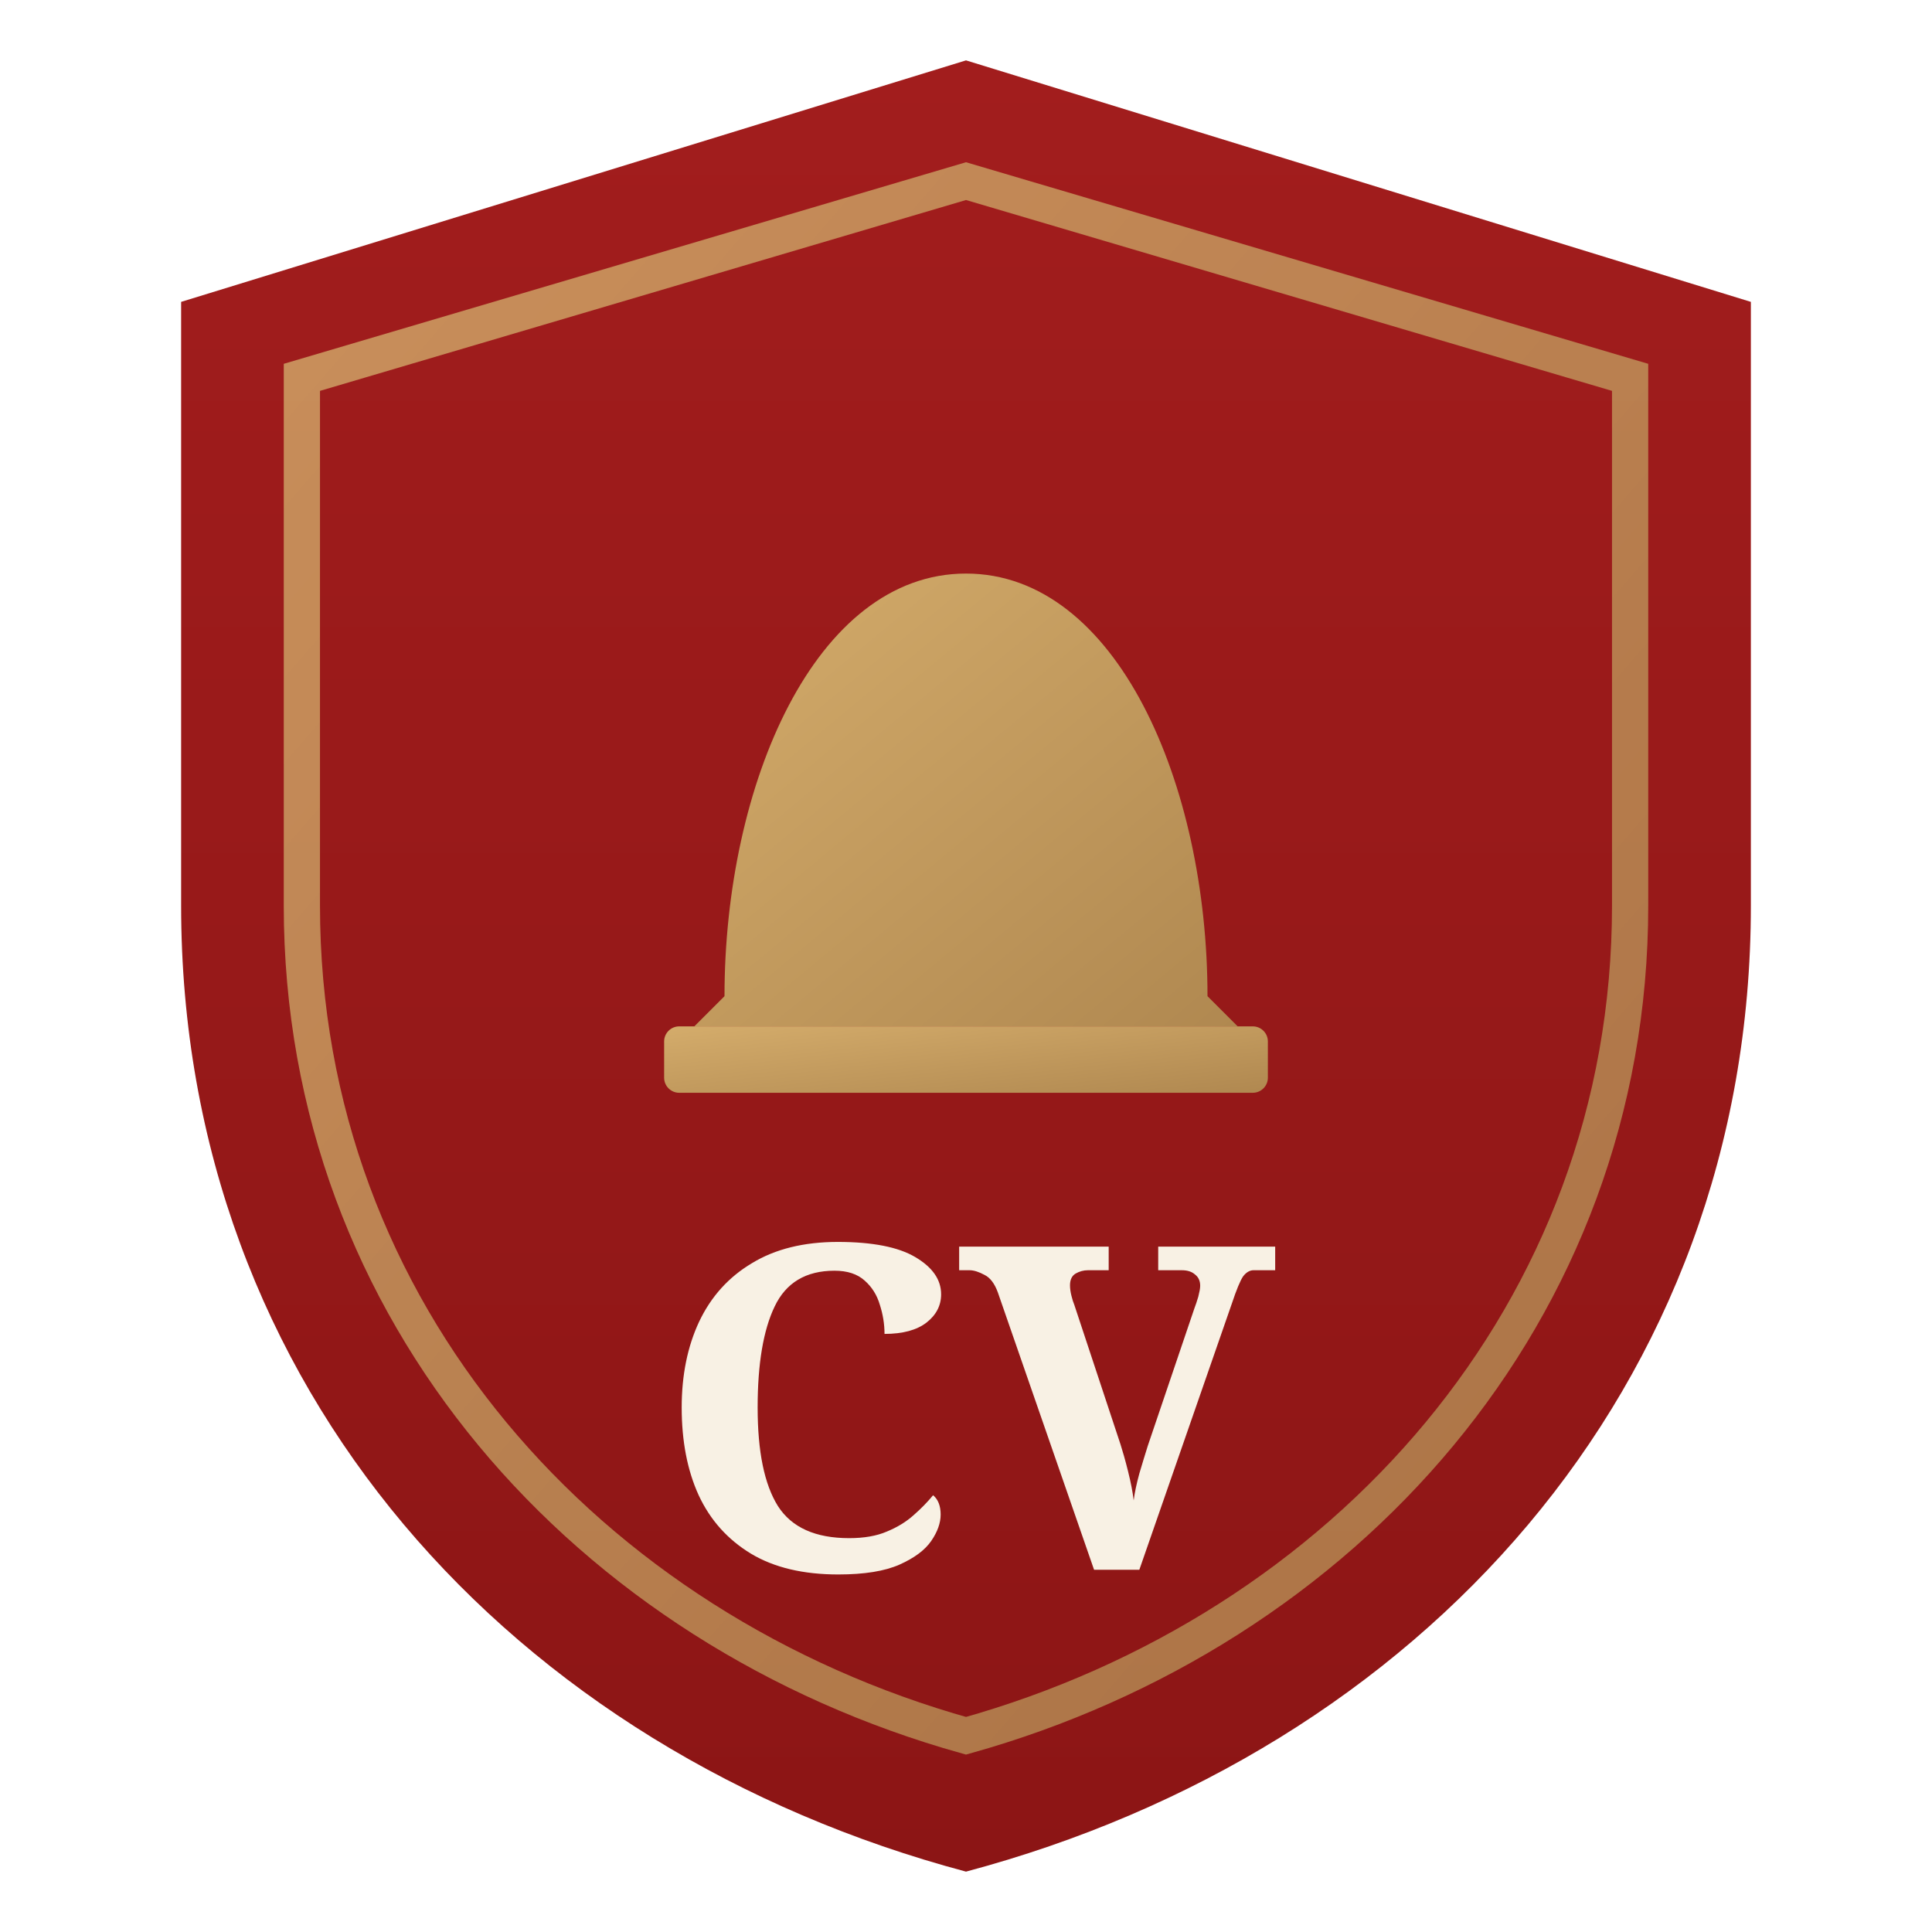
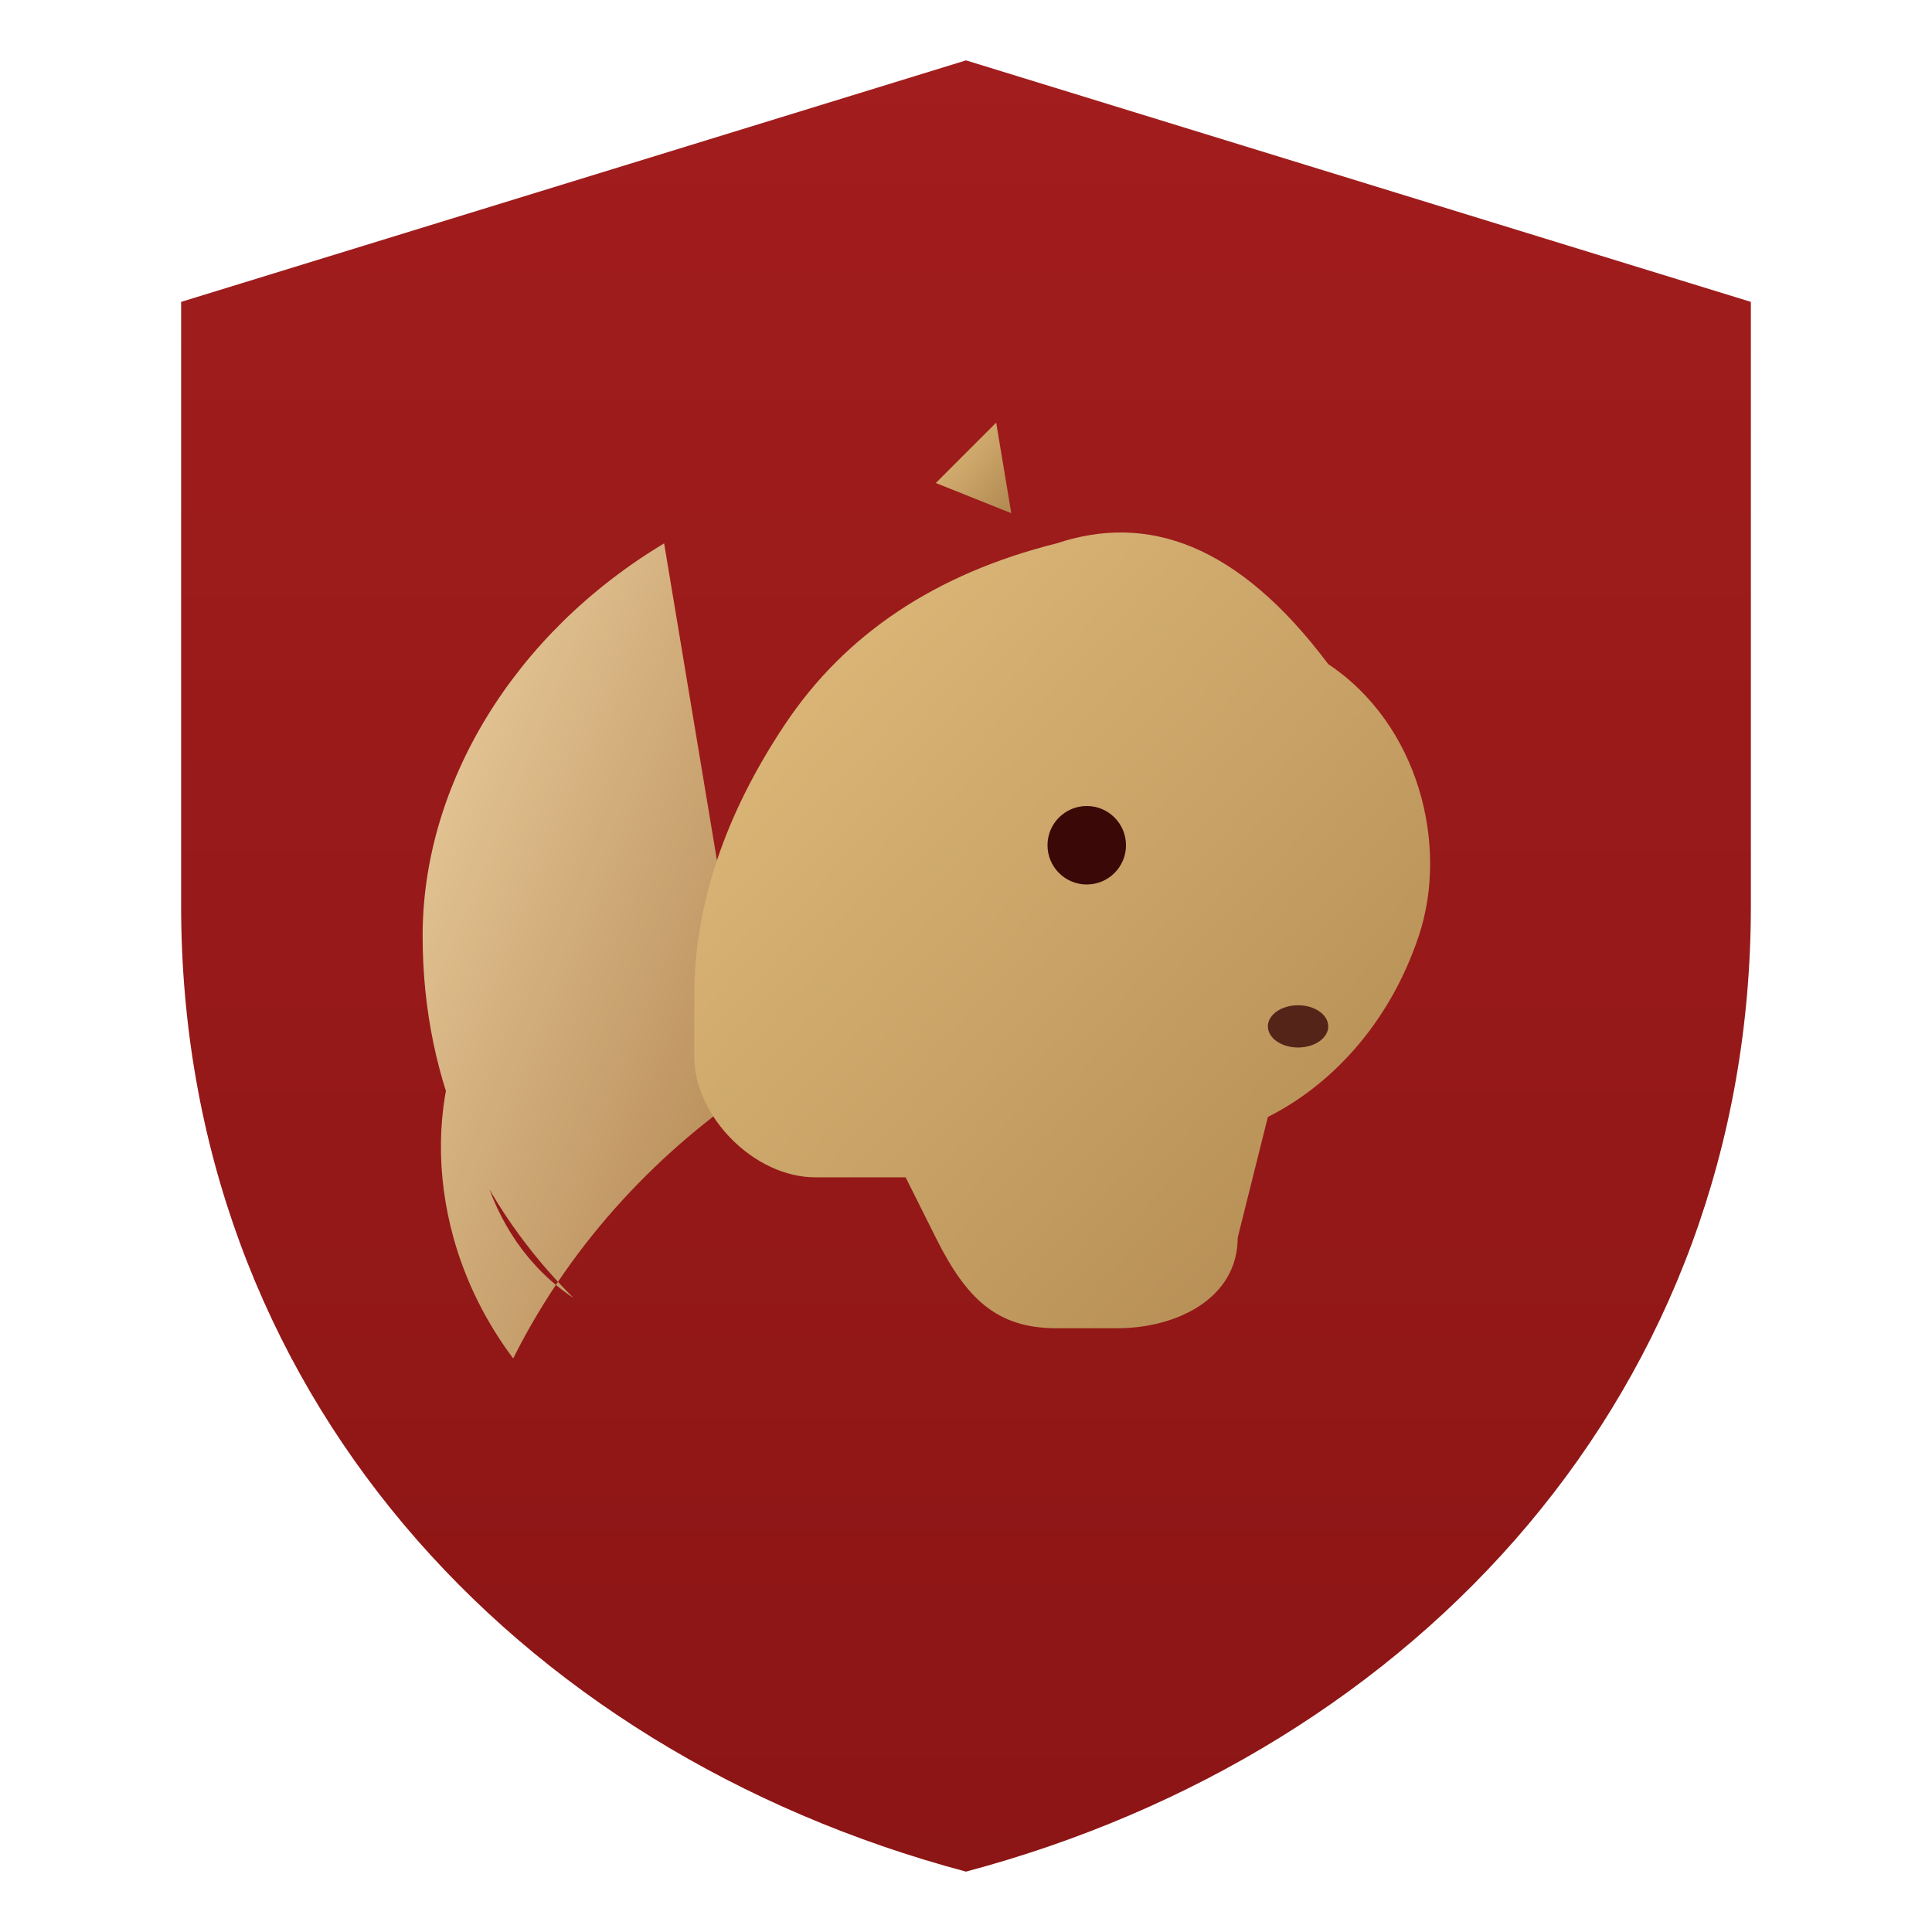
<svg xmlns="http://www.w3.org/2000/svg" width="64" height="64" viewBox="0 0 64 64">
  <defs>
    <linearGradient id="s" x1="0" y1="0" x2="0" y2="1">
      <stop offset="0%" stop-color="#A21D1D" />
      <stop offset="100%" stop-color="#8C1515" />
    </linearGradient>
    <linearGradient id="g" x1="0" y1="0" x2="1" y2="1">
-       <stop offset="0%" stop-color="#D4AC6B" />
+       <stop offset="0%" stop-color="#E2BE7E" />
+       <stop offset="100%" stop-color="#B08850" />
+     </linearGradient>
+     <linearGradient id="m" x1="0" y1="0" x2="1" y2="1">
+       <stop offset="0%" stop-color="#F2D9A8" />
      <stop offset="100%" stop-color="#B08850" />
    </linearGradient>
  </defs>
  <path d="M32 2 L58 10 L58 30 C58 46 47 58 32 62 C17 58 6 46 6 30 L6 10 Z" fill="url(#s)" />
-   <path d="M32 6 L54 12.5 L54 30 C54 43.5 44.5 54 32 57.5 C19.5 54 10 43.5 10 30 L10 12.5 Z" fill="none" stroke="url(#g)" stroke-width="1.2" opacity="0.8" />
-   <g transform="translate(32 24)">
-     <path d="M-8 9 C-8 2 -5 -5 0 -5 C5 -5 8 2 8 9 L9 10 L-9 10 Z" fill="url(#g)" />
-     <rect x="-10" y="10" width="20" height="2.2" rx="0.5" fill="url(#g)" />
-   </g>
-   <text x="32" y="52" text-anchor="middle" font-family="Georgia, serif" font-weight="700" font-size="15" fill="#F8F1E4">CV</text>
+   <path d="M 22 18 C 17 21, 14 26, 14 31 C 14 36, 16 40, 19 43 C 16 41, 15 37, 16 33 C 14 36, 14 41, 17 45 C 19 41, 22 38, 25 36 Z" fill="url(#m)" opacity="0.95" />
+   <path d="M 44 22 C 47 24, 48 28, 47 31 C 46 34, 44 36, 42 37 L 41 41 C 41 43, 39 44, 37 44 L 35 44 C 33 44, 32 43, 31 41 L 30 39 L 27 39 C 25 39, 23 37, 23 35 L 23 33 C 23 30, 24 27, 26 24 C 28 21, 31 19, 35 18 C 38 17, 41 18, 44 22 Z" fill="url(#g)" />
+   <circle cx="36" cy="28" r="1.3" fill="#3B0808" />
+   <ellipse cx="43" cy="34" rx="1" ry="0.7" fill="#3B0808" opacity="0.8" />
+   <path d="M 31 16 L 33 14 L 33.5 17 Z" fill="url(#g)" />
</svg>
